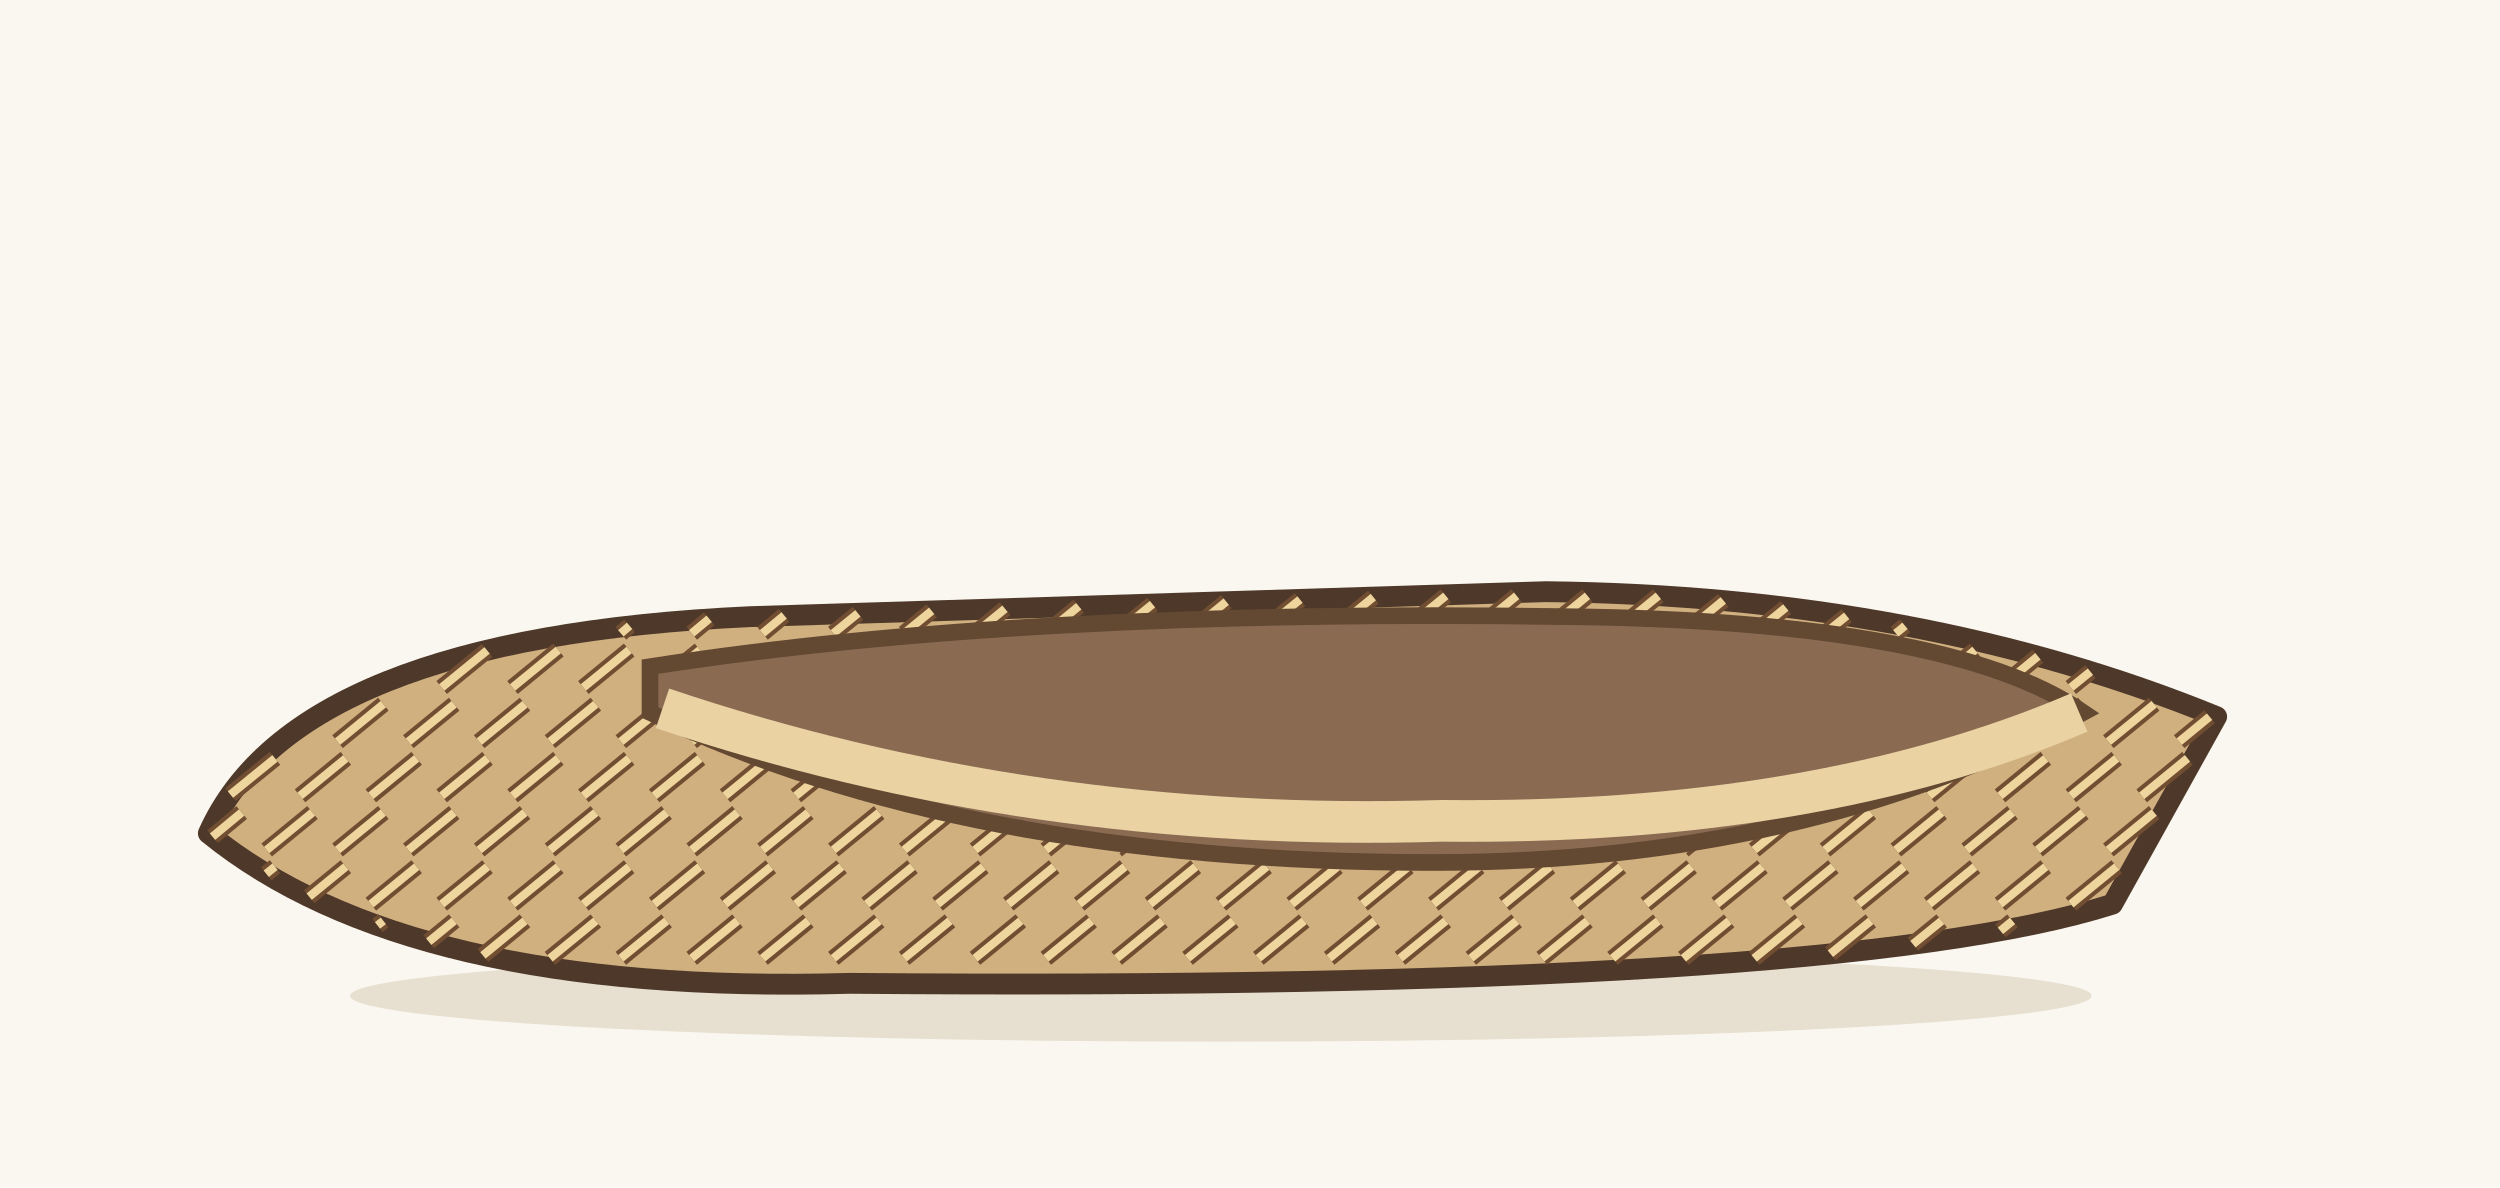
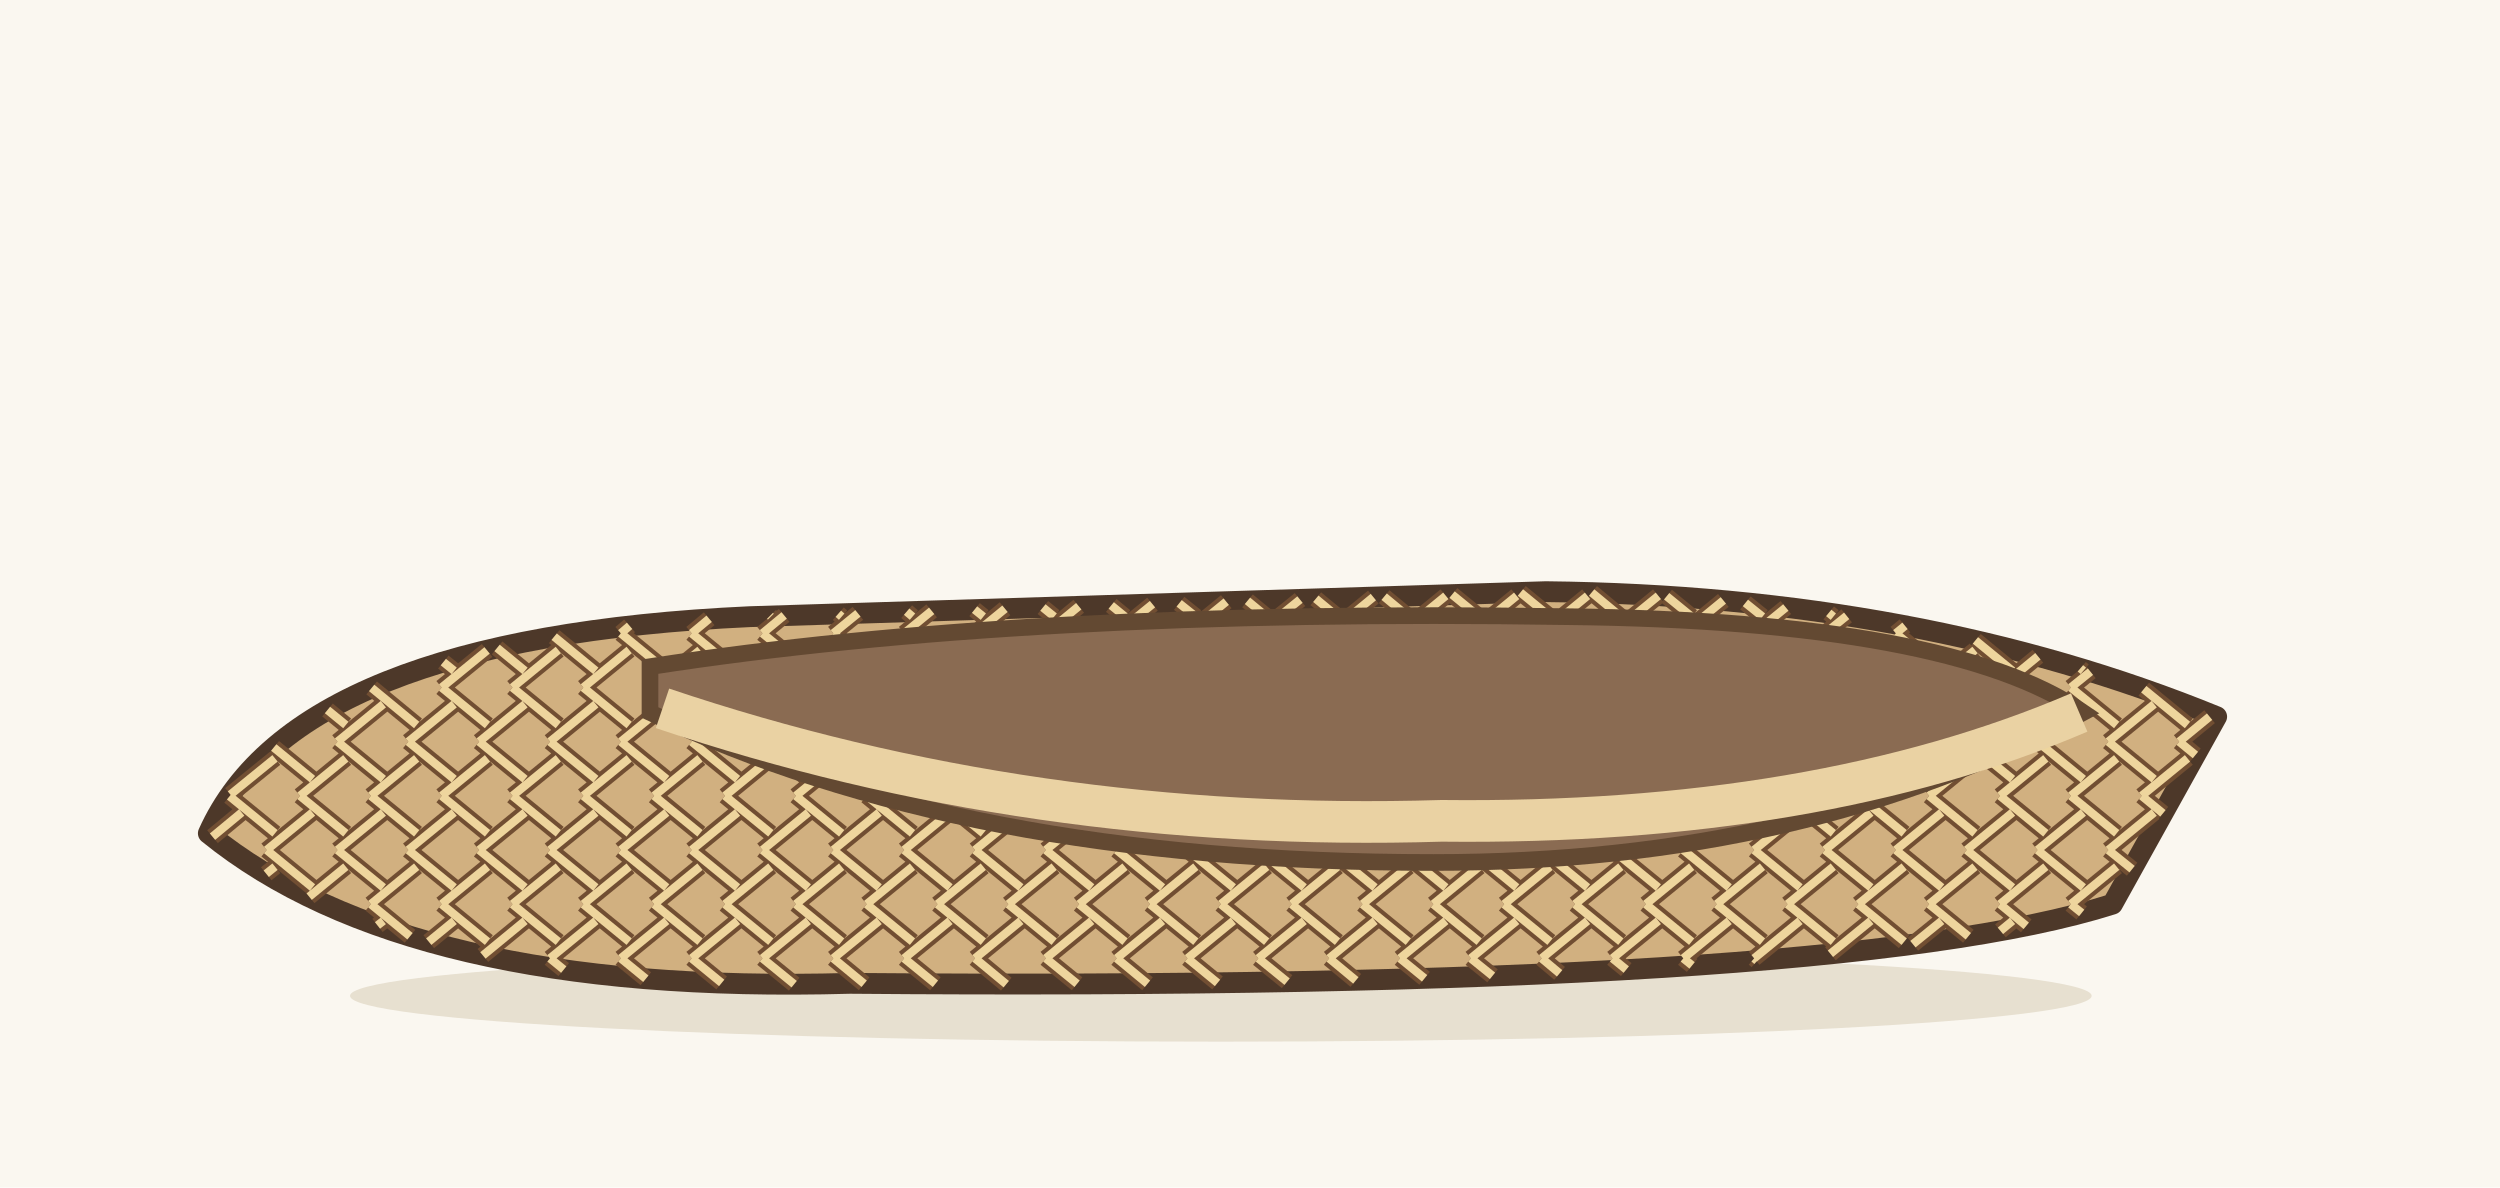
<svg xmlns="http://www.w3.org/2000/svg" width="600" height="285" viewBox="0 0 600 285">
  <path d="M0 0h600v285H0Z" fill="#faf7f0" />
  <ellipse cx="293" cy="239" rx="209" ry="11" fill="#e7e0d0" />
  <path d="M50 200Q71 153 180 148L371 142Q461 143 532 172L507 217Q441 238 204 236Q98 239 50 200Z" fill="#d1b080" stroke="#4d3829" stroke-width="5" stroke-linejoin="round" />
-   <path d="M55.3 190.7L66.0 182.0M51.0 200.8L58.0 195.0M63.9 209.7L66.0 208.0M72.0 191.0L83.0 182.0M64.0 204.0L75.0 195.0M74.2 215.2L83.0 208.0M81.0 178.0L92.0 169.0M89.0 191.0L100.0 182.0M81.0 204.0L92.0 195.0M89.0 217.0L100.0 208.0M90.6 222.1L92.0 221.0M106.0 165.0L116.9 156.1M98.0 178.0L109.0 169.0M106.0 191.0L117.0 182.0M98.0 204.0L109.0 195.0M106.0 217.0L117.0 208.0M102.9 226.0L109.0 221.0M123.0 165.0L134.0 156.0M115.0 178.0L126.0 169.0M123.0 191.0L134.0 182.0M115.0 204.0L126.0 195.0M123.0 217.0L134.0 208.0M115.9 229.3L126.0 221.0M140.0 165.0L151.0 156.0M132.0 178.0L143.0 169.0M140.0 191.0L151.0 182.0M132.0 204.0L143.0 195.0M140.0 217.0L151.0 208.0M132.0 230.0L143.0 221.0M149.0 152.0L151.1 150.2M157.0 165.0L168.0 156.0M149.0 178.0L160.0 169.0M157.0 191.0L168.0 182.0M149.0 204.0L160.0 195.0M157.0 217.0L168.0 208.0M149.0 230.0L160.0 221.0M166.0 152.0L170.2 148.5M174.0 165.0L185.0 156.0M166.0 178.0L177.0 169.0M174.0 191.0L185.0 182.0M166.0 204.0L177.0 195.0M174.0 217.0L185.0 208.0M166.0 230.0L177.0 221.0M183.0 152.0L188.2 147.7M191.0 165.0L202.0 156.0M183.0 178.0L194.0 169.0M191.0 191.0L202.0 182.0M183.0 204.0L194.0 195.0M191.0 217.0L202.0 208.0M183.0 230.0L194.0 221.0M200.0 152.0L205.9 147.2M208.0 165.0L219.0 156.0M200.0 178.0L211.0 169.0M208.0 191.0L219.0 182.0M200.0 204.0L211.0 195.0M208.0 217.0L219.0 208.0M200.0 230.0L211.0 221.0M217.0 152.0L223.6 146.6M225.0 165.0L236.0 156.0M217.0 178.0L228.0 169.0M225.0 191.0L236.0 182.0M217.0 204.0L228.0 195.0M225.0 217.0L236.0 208.0M217.0 230.0L228.0 221.0M234.0 152.0L241.2 146.1M242.0 165.0L253.0 156.0M234.0 178.0L245.0 169.0M242.0 191.0L253.0 182.0M234.0 204.0L245.0 195.0M242.0 217.0L253.0 208.0M234.0 230.0L245.0 221.0M251.0 152.0L258.9 145.5M259.0 165.0L270.0 156.0M251.0 178.0L262.0 169.0M259.0 191.0L270.0 182.0M251.0 204.0L262.0 195.0M259.0 217.0L270.0 208.0M251.0 230.0L262.0 221.0M268.0 152.0L276.6 145.0M276.0 165.0L287.0 156.0M268.0 178.0L279.0 169.0M276.0 191.0L287.0 182.0M268.0 204.0L279.0 195.0M276.0 217.0L287.0 208.0M268.0 230.0L279.0 221.0M285.0 152.0L294.3 144.4M293.0 165.0L304.0 156.0M285.0 178.0L296.0 169.0M293.0 191.0L304.0 182.0M285.0 204.0L296.0 195.0M293.0 217.0L304.0 208.0M285.0 230.0L296.0 221.0M302.0 152.0L312.0 143.9M310.0 165.0L321.0 156.0M302.0 178.0L313.0 169.0M310.0 191.0L321.0 182.0M302.0 204.0L313.0 195.0M310.0 217.0L321.0 208.0M302.0 230.0L313.0 221.0M319.0 152.0L329.6 143.3M327.0 165.0L338.0 156.0M319.0 178.0L330.0 169.0M327.0 191.0L338.0 182.0M319.0 204.0L330.0 195.0M327.0 217.0L338.0 208.0M319.0 230.0L330.0 221.0M336.0 152.0L347.0 143.0M344.0 165.0L355.0 156.0M336.0 178.0L347.0 169.0M344.0 191.0L355.0 182.0M336.0 204.0L347.0 195.0M344.0 217.0L355.0 208.0M336.0 230.0L347.0 221.0M353.0 152.0L364.0 143.0M361.0 165.0L372.0 156.0M353.0 178.0L364.0 169.0M361.0 191.0L372.0 182.0M353.0 204.0L364.0 195.0M361.0 217.0L372.0 208.0M353.0 230.0L364.0 221.0M370.0 152.0L381.0 143.0M378.0 165.0L389.0 156.0M370.0 178.0L381.0 169.0M378.0 191.0L389.0 182.0M370.0 204.0L381.0 195.0M378.0 217.0L389.0 208.0M370.0 230.0L381.0 221.0M387.0 152.0L398.0 143.0M395.0 165.0L406.0 156.0M387.0 178.0L398.0 169.0M395.0 191.0L406.0 182.0M387.0 204.0L398.0 195.0M395.0 217.0L406.0 208.0M387.0 230.0L398.0 221.0M404.0 152.0L413.6 144.1M412.0 165.0L423.0 156.0M404.0 178.0L415.0 169.0M412.0 191.0L423.0 182.0M404.0 204.0L415.0 195.0M412.0 217.0L423.0 208.0M404.0 230.0L415.0 221.0M421.0 152.0L428.6 145.8M429.0 165.0L440.0 156.0M421.0 178.0L432.0 169.0M429.0 191.0L440.0 182.0M421.0 204.0L432.0 195.0M429.0 217.0L440.0 208.0M421.0 230.0L432.0 221.0M438.0 152.0L443.2 147.8M446.0 165.0L457.0 156.0M438.0 178.0L449.0 169.0M446.0 191.0L457.0 182.0M438.0 204.0L449.0 195.0M446.0 217.0L457.0 208.0M439.3 228.9L449.0 221.0M455.0 152.0L457.2 150.2M463.0 165.0L474.0 156.0M455.0 178.0L466.0 169.0M463.0 191.0L474.0 182.0M455.0 204.0L466.0 195.0M463.0 217.0L474.0 208.0M459.1 226.6L466.0 221.0M480.0 165.0L489.1 157.5M472.0 178.0L483.0 169.0M480.0 191.0L491.0 182.0M472.0 204.0L483.0 195.0M480.0 217.0L491.0 208.0M480.1 223.4L483.0 221.0M497.0 165.0L501.7 161.2M489.0 178.0L500.0 169.0M497.0 191.0L508.0 182.0M489.0 204.0L500.0 195.0M497.0 217.0L508.0 208.0M506.0 178.0L517.0 169.0M514.0 191.0L525.0 182.0M506.0 204.0L517.0 195.0M523.0 178.0L530.3 172.0" fill="none" stroke="#714e32" stroke-width="4" />
-   <path d="M55.3 190.7L66.0 182.0M51.0 200.8L58.0 195.0M63.9 209.7L66.0 208.0M72.0 191.0L83.0 182.0M64.0 204.0L75.0 195.0M74.2 215.2L83.0 208.0M81.0 178.0L92.0 169.0M89.0 191.0L100.0 182.0M81.0 204.0L92.0 195.0M89.0 217.0L100.0 208.0M90.6 222.1L92.0 221.0M106.0 165.0L116.9 156.1M98.0 178.0L109.0 169.0M106.0 191.0L117.0 182.0M98.0 204.0L109.0 195.0M106.0 217.0L117.0 208.0M102.9 226.0L109.0 221.0M123.0 165.0L134.0 156.0M115.0 178.0L126.0 169.0M123.0 191.0L134.0 182.0M115.0 204.0L126.0 195.0M123.0 217.0L134.0 208.0M115.9 229.3L126.0 221.0M140.0 165.0L151.0 156.0M132.0 178.0L143.0 169.0M140.0 191.0L151.0 182.0M132.0 204.0L143.0 195.0M140.0 217.0L151.0 208.0M132.0 230.0L143.0 221.0M149.0 152.0L151.1 150.2M157.0 165.0L168.0 156.0M149.0 178.0L160.0 169.0M157.0 191.0L168.0 182.0M149.0 204.0L160.0 195.0M157.0 217.0L168.0 208.0M149.0 230.0L160.0 221.0M166.0 152.0L170.2 148.5M174.0 165.0L185.0 156.0M166.0 178.0L177.0 169.0M174.0 191.0L185.0 182.0M166.0 204.0L177.0 195.0M174.0 217.0L185.0 208.0M166.0 230.0L177.0 221.0M183.0 152.0L188.2 147.7M191.0 165.0L202.0 156.0M183.0 178.0L194.0 169.0M191.0 191.0L202.0 182.0M183.0 204.0L194.0 195.0M191.0 217.0L202.0 208.0M183.0 230.0L194.0 221.0M200.0 152.0L205.9 147.2M208.0 165.0L219.0 156.0M200.0 178.0L211.0 169.0M208.0 191.0L219.0 182.0M200.0 204.0L211.0 195.0M208.0 217.0L219.0 208.0M200.0 230.0L211.0 221.0M217.0 152.0L223.6 146.6M225.0 165.0L236.0 156.0M217.0 178.0L228.0 169.0M225.0 191.0L236.0 182.0M217.0 204.0L228.0 195.0M225.0 217.0L236.0 208.0M217.0 230.0L228.0 221.0M234.0 152.0L241.2 146.1M242.0 165.0L253.0 156.0M234.0 178.0L245.0 169.0M242.0 191.0L253.0 182.0M234.0 204.0L245.0 195.0M242.0 217.0L253.0 208.0M234.0 230.0L245.0 221.0M251.0 152.0L258.9 145.5M259.0 165.0L270.0 156.0M251.0 178.0L262.0 169.0M259.0 191.0L270.0 182.0M251.0 204.0L262.0 195.0M259.0 217.0L270.0 208.0M251.0 230.0L262.0 221.0M268.0 152.0L276.6 145.0M276.0 165.0L287.0 156.0M268.0 178.0L279.0 169.0M276.0 191.0L287.0 182.0M268.0 204.0L279.0 195.0M276.0 217.0L287.0 208.0M268.0 230.0L279.0 221.0M285.0 152.0L294.3 144.4M293.0 165.0L304.0 156.0M285.0 178.0L296.0 169.0M293.0 191.0L304.0 182.0M285.0 204.0L296.0 195.0M293.0 217.0L304.0 208.0M285.0 230.0L296.0 221.0M302.0 152.0L312.0 143.9M310.0 165.0L321.0 156.0M302.0 178.0L313.0 169.0M310.0 191.0L321.0 182.0M302.0 204.0L313.0 195.0M310.0 217.0L321.0 208.0M302.0 230.0L313.0 221.0M319.0 152.0L329.6 143.3M327.0 165.0L338.0 156.0M319.0 178.0L330.0 169.0M327.0 191.0L338.0 182.0M319.0 204.0L330.0 195.0M327.0 217.0L338.0 208.0M319.0 230.0L330.0 221.0M336.0 152.0L347.0 143.0M344.0 165.0L355.0 156.0M336.0 178.0L347.0 169.0M344.0 191.0L355.0 182.0M336.0 204.0L347.0 195.0M344.0 217.0L355.0 208.0M336.0 230.0L347.0 221.0M353.0 152.0L364.0 143.0M361.0 165.0L372.0 156.0M353.0 178.0L364.0 169.0M361.0 191.0L372.0 182.0M353.0 204.0L364.0 195.0M361.0 217.0L372.0 208.0M353.0 230.0L364.0 221.0M370.0 152.0L381.0 143.0M378.0 165.0L389.0 156.0M370.0 178.0L381.0 169.0M378.0 191.0L389.0 182.0M370.0 204.0L381.0 195.0M378.0 217.0L389.0 208.0M370.0 230.0L381.0 221.0M387.0 152.0L398.0 143.0M395.0 165.0L406.0 156.0M387.0 178.0L398.0 169.0M395.0 191.0L406.0 182.0M387.0 204.0L398.0 195.0M395.0 217.0L406.0 208.0M387.0 230.0L398.0 221.0M404.0 152.0L413.6 144.1M412.0 165.0L423.0 156.0M404.0 178.0L415.0 169.0M412.0 191.0L423.0 182.0M404.0 204.0L415.0 195.0M412.0 217.0L423.0 208.0M404.0 230.0L415.0 221.0M421.0 152.0L428.6 145.8M429.0 165.0L440.0 156.0M421.0 178.0L432.0 169.0M429.0 191.0L440.0 182.0M421.0 204.0L432.0 195.0M429.0 217.0L440.0 208.0M421.0 230.0L432.0 221.0M438.0 152.0L443.2 147.8M446.0 165.0L457.0 156.0M438.0 178.0L449.0 169.0M446.0 191.0L457.0 182.0M438.0 204.0L449.0 195.0M446.0 217.0L457.0 208.0M439.3 228.9L449.0 221.0M455.0 152.0L457.2 150.2M463.0 165.0L474.0 156.0M455.0 178.0L466.0 169.0M463.0 191.0L474.0 182.0M455.0 204.0L466.0 195.0M463.0 217.0L474.0 208.0M459.1 226.6L466.0 221.0M480.0 165.0L489.1 157.5M472.0 178.0L483.0 169.0M480.0 191.0L491.0 182.0M472.0 204.0L483.0 195.0M480.0 217.0L491.0 208.0M480.1 223.4L483.0 221.0M497.0 165.0L501.7 161.2M489.0 178.0L500.0 169.0M497.0 191.0L508.0 182.0M489.0 204.0L500.0 195.0M497.0 217.0L508.0 208.0M506.0 178.0L517.0 169.0M514.0 191.0L525.0 182.0M506.0 204.0L517.0 195.0M523.0 178.0L530.3 172.0" fill="none" stroke="#eed59d" stroke-width="2" />
+   <path d="M55.3 190.7L66.0 182.0M55.1 191.1L66.0 200.0M51.0 200.8L58.0 195.0M63.9 209.7L66.0 208.0M78.6 170.4L83.0 174.0M65.7 179.4L75.0 187.0M72.0 191.0L83.0 182.0M72.0 191.0L83.0 200.0M64.0 204.0L75.0 195.0M64.0 204.0L75.0 213.0M74.2 215.2L83.0 208.0M89.2 165.1L100.0 174.0M81.0 178.0L92.0 169.0M81.0 178.0L92.0 187.0M89.0 191.0L100.0 182.0M89.0 191.0L100.0 200.0M81.0 204.0L92.0 195.0M81.0 204.0L92.0 213.0M89.0 217.0L100.0 208.0M89.0 217.0L98.4 224.7M90.6 222.1L92.0 221.0M106.4 158.9L109.0 161.0M106.0 165.0L116.9 156.1M106.0 165.0L117.0 174.0M98.0 178.0L109.0 169.0M98.0 178.0L109.0 187.0M106.0 191.0L117.0 182.0M106.0 191.0L117.0 200.0M98.0 204.0L109.0 195.0M98.0 204.0L109.0 213.0M106.0 217.0L117.0 208.0M106.0 217.0L117.0 226.0M102.9 226.0L109.0 221.0M119.3 155.5L126.0 161.0M123.0 165.0L134.0 156.0M123.0 165.0L134.0 174.0M115.0 178.0L126.0 169.0M115.0 178.0L126.0 187.0M123.0 191.0L134.0 182.0M123.0 191.0L134.0 200.0M115.0 204.0L126.0 195.0M115.0 204.0L126.0 213.0M123.0 217.0L134.0 208.0M123.0 217.0L134.0 226.0M115.9 229.3L126.0 221.0M133.0 152.8L143.0 161.0M140.0 165.0L151.0 156.0M140.0 165.0L151.0 174.0M132.0 178.0L143.0 169.0M132.0 178.0L143.0 187.0M140.0 191.0L151.0 182.0M140.0 191.0L151.0 200.0M132.0 204.0L143.0 195.0M132.0 204.0L143.0 213.0M140.0 217.0L151.0 208.0M140.0 217.0L151.0 226.0M132.0 230.0L143.0 221.0M132.0 230.0L135.3 232.7M149.0 152.0L151.1 150.2M149.0 152.0L160.0 161.0M157.0 165.0L168.0 156.0M157.0 165.0L168.0 174.0M149.0 178.0L160.0 169.0M149.0 178.0L160.0 187.0M157.0 191.0L168.0 182.0M157.0 191.0L168.0 200.0M149.0 204.0L160.0 195.0M149.0 204.0L160.0 213.0M157.0 217.0L168.0 208.0M157.0 217.0L168.0 226.0M149.0 230.0L160.0 221.0M149.0 230.0L155.0 234.9M184.8 147.8L185.0 148.0M166.0 152.0L170.2 148.5M166.0 152.0L177.0 161.0M174.0 165.0L185.0 156.0M174.0 165.0L185.0 174.0M166.0 178.0L177.0 169.0M166.0 178.0L177.0 187.0M174.0 191.0L185.0 182.0M174.0 191.0L185.0 200.0M166.0 204.0L177.0 195.0M166.0 204.0L177.0 213.0M174.0 217.0L185.0 208.0M174.0 217.0L185.0 226.0M166.0 230.0L177.0 221.0M166.0 230.0L173.2 235.9M201.2 147.3L202.0 148.0M183.0 152.0L188.2 147.7M183.0 152.0L194.0 161.0M191.0 165.0L202.0 156.0M191.0 165.0L202.0 174.0M183.0 178.0L194.0 169.0M183.0 178.0L194.0 187.0M191.0 191.0L202.0 182.0M191.0 191.0L202.0 200.0M183.0 204.0L194.0 195.0M183.0 204.0L194.0 213.0M191.0 217.0L202.0 208.0M191.0 217.0L202.0 226.0M183.0 230.0L194.0 221.0M183.0 230.0L190.6 236.2M217.6 146.8L219.0 148.0M200.0 152.0L205.9 147.2M200.0 152.0L211.0 161.0M208.0 165.0L219.0 156.0M208.0 165.0L219.0 174.0M200.0 178.0L211.0 169.0M200.0 178.0L211.0 187.0M208.0 191.0L219.0 182.0M208.0 191.0L219.0 200.0M200.0 204.0L211.0 195.0M200.0 204.0L211.0 213.0M208.0 217.0L219.0 208.0M208.0 217.0L219.0 226.0M200.0 230.0L211.0 221.0M200.0 230.0L207.4 236.1M233.9 146.3L236.0 148.0M217.0 152.0L223.6 146.6M217.0 152.0L228.0 161.0M225.0 165.0L236.0 156.0M225.0 165.0L236.0 174.0M217.0 178.0L228.0 169.0M217.0 178.0L228.0 187.0M225.0 191.0L236.0 182.0M225.0 191.0L236.0 200.0M217.0 204.0L228.0 195.0M217.0 204.0L228.0 213.0M225.0 217.0L236.0 208.0M225.0 217.0L236.0 226.0M217.0 230.0L228.0 221.0M217.0 230.0L224.5 236.1M250.3 145.8L253.0 148.0M234.0 152.0L241.2 146.1M234.0 152.0L245.0 161.0M242.0 165.0L253.0 156.0M242.0 165.0L253.0 174.0M234.0 178.0L245.0 169.0M234.0 178.0L245.0 187.0M242.0 191.0L253.0 182.0M242.0 191.0L253.0 200.0M234.0 204.0L245.0 195.0M234.0 204.0L245.0 213.0M242.0 217.0L253.0 208.0M242.0 217.0L253.0 226.0M234.0 230.0L245.0 221.0M234.0 230.0L241.5 236.2M266.7 145.3L270.0 148.0M251.0 152.0L258.9 145.5M251.0 152.0L262.0 161.0M259.0 165.0L270.0 156.0M259.0 165.0L270.0 174.0M251.0 178.0L262.0 169.0M251.0 178.0L262.0 187.0M259.0 191.0L270.0 182.0M259.0 191.0L270.0 200.0M251.0 204.0L262.0 195.0M251.0 204.0L262.0 213.0M259.0 217.0L270.0 208.0M259.0 217.0L270.0 226.0M251.0 230.0L262.0 221.0M251.0 230.0L258.5 236.1M283.0 144.8L287.0 148.0M268.0 152.0L276.6 145.0M268.0 152.0L279.0 161.0M276.0 165.0L287.0 156.0M276.0 165.0L287.0 174.0M268.0 178.0L279.0 169.0M268.0 178.0L279.0 187.0M276.0 191.0L287.0 182.0M276.0 191.0L287.0 200.0M268.0 204.0L279.0 195.0M268.0 204.0L279.0 213.0M276.0 217.0L287.0 208.0M276.0 217.0L287.0 226.0M268.0 230.0L279.0 221.0M268.0 230.0L275.4 236.1M299.4 144.2L304.0 148.0M285.0 152.0L294.3 144.4M285.0 152.0L296.0 161.0M293.0 165.0L304.0 156.0M293.0 165.0L304.0 174.0M285.0 178.0L296.0 169.0M285.0 178.0L296.0 187.0M293.0 191.0L304.0 182.0M293.0 191.0L304.0 200.0M285.0 204.0L296.0 195.0M285.0 204.0L296.0 213.0M293.0 217.0L304.0 208.0M293.0 217.0L304.0 226.0M285.0 230.0L296.0 221.0M285.0 230.0L292.2 235.9M315.8 143.7L321.0 148.0M302.0 152.0L312.0 143.9M302.0 152.0L313.0 161.0M310.0 165.0L321.0 156.0M310.0 165.0L321.0 174.0M302.0 178.0L313.0 169.0M302.0 178.0L313.0 187.0M310.0 191.0L321.0 182.0M310.0 191.0L321.0 200.0M302.0 204.0L313.0 195.0M302.0 204.0L313.0 213.0M310.0 217.0L321.0 208.0M310.0 217.0L321.0 226.0M302.0 230.0L313.0 221.0M302.0 230.0L308.9 235.6M332.2 143.2L338.0 148.0M319.0 152.0L329.6 143.3M319.0 152.0L330.0 161.0M327.0 165.0L338.0 156.0M327.0 165.0L338.0 174.0M319.0 178.0L330.0 169.0M319.0 178.0L330.0 187.0M327.0 191.0L338.0 182.0M327.0 191.0L338.0 200.0M319.0 204.0L330.0 195.0M319.0 204.0L330.0 213.0M327.0 217.0L338.0 208.0M327.0 217.0L338.0 226.0M319.0 230.0L330.0 221.0M319.0 230.0L325.4 235.3M348.5 142.7L355.0 148.0M336.0 152.0L347.0 143.0M336.0 152.0L347.0 161.0M344.0 165.0L355.0 156.0M344.0 165.0L355.0 174.0M336.0 178.0L347.0 169.0M336.0 178.0L347.0 187.0M344.0 191.0L355.0 182.0M344.0 191.0L355.0 200.0M336.0 204.0L347.0 195.0M336.0 204.0L347.0 213.0M344.0 217.0L355.0 208.0M344.0 217.0L355.0 226.0M336.0 230.0L347.0 221.0M336.0 230.0L341.9 234.8M364.9 142.2L372.0 148.0M353.0 152.0L364.0 143.0M353.0 152.0L364.0 161.0M361.0 165.0L372.0 156.0M361.0 165.0L372.0 174.0M353.0 178.0L364.0 169.0M353.0 178.0L364.0 187.0M361.0 191.0L372.0 182.0M361.0 191.0L372.0 200.0M353.0 204.0L364.0 195.0M353.0 204.0L364.0 213.0M361.0 217.0L372.0 208.0M361.0 217.0L372.0 226.0M353.0 230.0L364.0 221.0M353.0 230.0L358.2 234.2M382.0 142.2L389.0 148.0M370.0 152.0L381.0 143.0M370.0 152.0L381.0 161.0M378.0 165.0L389.0 156.0M378.0 165.0L389.0 174.0M370.0 178.0L381.0 169.0M370.0 178.0L381.0 187.0M378.0 191.0L389.0 182.0M378.0 191.0L389.0 200.0M370.0 204.0L381.0 195.0M370.0 204.0L381.0 213.0M378.0 217.0L389.0 208.0M378.0 217.0L389.0 226.0M370.0 230.0L381.0 221.0M370.0 230.0L374.3 233.6M400.0 143.1L406.0 148.0M387.0 152.0L398.0 143.0M387.0 152.0L398.0 161.0M395.0 165.0L406.0 156.0M395.0 165.0L406.0 174.0M387.0 178.0L398.0 169.0M387.0 178.0L398.0 187.0M395.0 191.0L406.0 182.0M395.0 191.0L406.0 200.0M387.0 204.0L398.0 195.0M387.0 204.0L398.0 213.0M395.0 217.0L406.0 208.0M395.0 217.0L406.0 226.0M387.0 230.0L398.0 221.0M387.0 230.0L390.3 232.7M418.9 144.7L423.0 148.0M404.0 152.0L413.6 144.1M404.0 152.0L415.0 161.0M412.0 165.0L423.0 156.0M412.0 165.0L423.0 174.0M404.0 178.0L415.0 169.0M404.0 178.0L415.0 187.0M412.0 191.0L423.0 182.0M412.0 191.0L423.0 200.0M404.0 204.0L415.0 195.0M404.0 204.0L415.0 213.0M412.0 217.0L423.0 208.0M412.0 217.0L423.0 226.0M404.0 230.0L415.0 221.0M404.0 230.0L406.1 231.7M438.9 147.1L440.0 148.0M421.0 152.0L428.6 145.8M421.0 152.0L432.0 161.0M429.0 165.0L440.0 156.0M429.0 165.0L440.0 174.0M421.0 178.0L432.0 169.0M421.0 178.0L432.0 187.0M429.0 191.0L440.0 182.0M429.0 191.0L440.0 200.0M421.0 204.0L432.0 195.0M421.0 204.0L432.0 213.0M429.0 217.0L440.0 208.0M429.0 217.0L440.0 226.0M421.0 230.0L432.0 221.0M421.0 230.0L421.7 230.6M438.0 152.0L443.2 147.8M438.0 152.0L449.0 161.0M446.0 165.0L457.0 156.0M446.0 165.0L457.0 174.0M438.0 178.0L449.0 169.0M438.0 178.0L449.0 187.0M446.0 191.0L457.0 182.0M446.0 191.0L457.0 200.0M438.0 204.0L449.0 195.0M438.0 204.0L449.0 213.0M446.0 217.0L457.0 208.0M446.0 217.0L457.0 226.0M439.3 228.9L449.0 221.0M455.0 152.0L457.2 150.2M455.0 152.0L466.0 161.0M463.0 165.0L474.0 156.0M463.0 165.0L474.0 174.0M455.0 178.0L466.0 169.0M455.0 178.0L466.0 187.0M463.0 191.0L474.0 182.0M463.0 191.0L474.0 200.0M455.0 204.0L466.0 195.0M455.0 204.0L466.0 213.0M463.0 217.0L474.0 208.0M463.0 217.0L472.4 224.7M459.1 226.6L466.0 221.0M474.1 153.7L483.0 161.0M480.0 165.0L489.1 157.5M480.0 165.0L491.0 174.0M472.0 178.0L483.0 169.0M472.0 178.0L483.0 187.0M480.0 191.0L491.0 182.0M480.0 191.0L491.0 200.0M472.0 204.0L483.0 195.0M472.0 204.0L483.0 213.0M480.0 217.0L491.0 208.0M480.0 217.0L486.3 222.2M480.1 223.4L483.0 221.0M499.3 160.4L500.0 161.0M497.0 165.0L501.7 161.2M497.0 165.0L508.0 174.0M489.0 178.0L500.0 169.0M489.0 178.0L500.0 187.0M497.0 191.0L508.0 182.0M497.0 191.0L508.0 200.0M489.0 204.0L500.0 195.0M489.0 204.0L500.0 213.0M497.0 217.0L508.0 208.0M497.0 217.0L499.6 219.1M514.5 165.4L525.0 174.0M506.0 178.0L517.0 169.0M506.0 178.0L517.0 187.0M514.0 191.0L525.0 182.0M514.0 191.0L519.1 195.2M506.0 204.0L517.0 195.0M506.0 204.0L511.7 208.6M523.0 178.0L530.3 172.0M523.0 178.0L526.9 181.2" fill="none" stroke="#714e32" stroke-width="4" />
+   <path d="M55.3 190.7L66.0 182.0M55.1 191.1L66.0 200.0M51.0 200.8L58.0 195.0M63.9 209.7L66.0 208.0M78.6 170.4L83.0 174.0M65.7 179.4L75.0 187.0M72.0 191.0L83.0 182.0M72.0 191.0L83.0 200.0M64.0 204.0L75.0 195.0M64.0 204.0L75.0 213.0M74.2 215.2L83.0 208.0M89.2 165.1L100.0 174.0M81.0 178.0L92.0 169.0M81.0 178.0L92.0 187.0M89.0 191.0L100.0 182.0M89.0 191.0L100.0 200.0M81.0 204.0L92.0 195.0M81.0 204.0L92.0 213.0M89.0 217.0L100.0 208.0M89.0 217.0L98.4 224.7M90.6 222.1L92.0 221.0M106.4 158.9L109.0 161.0M106.0 165.0L116.9 156.1M106.0 165.0L117.0 174.0M98.0 178.0L109.0 169.0M98.0 178.0L109.0 187.0M106.0 191.0L117.0 182.0M106.0 191.0L117.0 200.0M98.0 204.0L109.0 195.0M98.0 204.0L109.0 213.0M106.0 217.0L117.0 208.0M106.0 217.0L117.0 226.0M102.9 226.0L109.0 221.0M119.3 155.5L126.0 161.0M123.0 165.0L134.0 156.0M123.0 165.0L134.0 174.0M115.0 178.0L126.0 169.0M115.0 178.0L126.0 187.0M123.0 191.0L134.0 182.0M123.0 191.0L134.0 200.0M115.0 204.0L126.0 195.0M115.0 204.0L126.0 213.0M123.0 217.0L134.0 208.0M123.0 217.0L134.0 226.0M115.9 229.3L126.0 221.0M133.0 152.8L143.0 161.0M140.0 165.0L151.0 156.0M140.0 165.0L151.0 174.0M132.0 178.0L143.0 169.0M132.0 178.0L143.0 187.0M140.0 191.0L151.0 182.0M140.0 191.0L151.0 200.0M132.0 204.0L143.0 195.0M132.0 204.0L143.0 213.0M140.0 217.0L151.0 208.0M140.0 217.0L151.0 226.0M132.0 230.0L143.0 221.0M132.0 230.0L135.3 232.7M149.0 152.0L151.1 150.2M149.0 152.0L160.0 161.0M157.0 165.0L168.0 156.0M157.0 165.0L168.0 174.0M149.0 178.0L160.0 169.0M149.0 178.0L160.0 187.0M157.0 191.0L168.0 182.0M157.0 191.0L168.0 200.0M149.0 204.0L160.0 195.0M149.0 204.0L160.0 213.0M157.0 217.0L168.0 208.0M157.0 217.0L168.0 226.0M149.0 230.0L160.0 221.0M149.0 230.0L155.0 234.9M184.8 147.8L185.0 148.0M166.0 152.0L170.2 148.5M166.0 152.0L177.0 161.0M174.0 165.0L185.0 156.0M174.0 165.0L185.0 174.0M166.0 178.0L177.0 169.0M166.0 178.0L177.0 187.0M174.0 191.0L185.0 182.0M174.0 191.0L185.0 200.0M166.0 204.0L177.0 195.0M166.0 204.0L177.0 213.0M174.0 217.0L185.0 208.0M174.0 217.0L185.0 226.0M166.0 230.0L177.0 221.0M166.0 230.0L173.2 235.9M201.2 147.3L202.0 148.0M183.0 152.0L188.2 147.7M183.0 152.0L194.0 161.0M191.0 165.0L202.0 156.0M191.0 165.0L202.0 174.0M183.0 178.0L194.0 169.0M183.0 178.0L194.0 187.0M191.0 191.0L202.0 182.0M191.0 191.0L202.0 200.0M183.0 204.0L194.0 195.0M183.0 204.0L194.0 213.0M191.0 217.0L202.0 208.0M191.0 217.0L202.0 226.0M183.0 230.0L194.0 221.0M183.0 230.0L190.6 236.2M217.6 146.8L219.0 148.0M200.0 152.0L205.9 147.2M200.0 152.0L211.0 161.0M208.0 165.0L219.0 156.0M208.0 165.0L219.0 174.0M200.0 178.0L211.0 169.0M200.0 178.0L211.0 187.0M208.0 191.0L219.0 182.0M208.0 191.0L219.0 200.0M200.0 204.0L211.0 195.0M200.0 204.0L211.0 213.0M208.0 217.0L219.0 208.0M208.0 217.0L219.0 226.0M200.0 230.0L211.0 221.0M200.0 230.0L207.4 236.1M233.9 146.3L236.0 148.0M217.0 152.0L223.6 146.6M217.0 152.0L228.0 161.0M225.0 165.0L236.0 156.0M225.0 165.0L236.0 174.0M217.0 178.0L228.0 169.0M217.0 178.0L228.0 187.0M225.0 191.0L236.0 182.0M225.0 191.0L236.0 200.0M217.0 204.0L228.0 195.0M217.0 204.0L228.0 213.0M225.0 217.0L236.0 208.0M225.0 217.0L236.0 226.0M217.0 230.0L228.0 221.0M217.0 230.0L224.5 236.1M250.3 145.8L253.0 148.0M234.0 152.0L241.2 146.1M234.0 152.0L245.0 161.0M242.0 165.0L253.0 156.0M242.0 165.0L253.0 174.0M234.0 178.0L245.0 169.0M234.0 178.0L245.0 187.0M242.0 191.0L253.0 182.0M242.0 191.0L253.0 200.0M234.0 204.0L245.0 195.0M234.0 204.0L245.0 213.0M242.0 217.0L253.0 208.0M242.0 217.0L253.0 226.0M234.0 230.0L245.0 221.0M234.0 230.0L241.5 236.2M266.7 145.3L270.0 148.0M251.0 152.0L258.9 145.5M251.0 152.0L262.0 161.0M259.0 165.0L270.0 156.0M259.0 165.0L270.0 174.0M251.0 178.0L262.0 169.0M251.0 178.0L262.0 187.0M259.0 191.0L270.0 182.0M259.0 191.0L270.0 200.0M251.0 204.0L262.0 195.0M251.0 204.0L262.0 213.0M259.0 217.0L270.0 208.0M259.0 217.0L270.0 226.0M251.0 230.0L262.0 221.0M251.0 230.0L258.5 236.1M283.0 144.8L287.0 148.0M268.0 152.0L276.6 145.0M268.0 152.0L279.0 161.0M276.0 165.0L287.0 156.0M276.0 165.0L287.0 174.0M268.0 178.0L279.0 169.0M268.0 178.0L279.0 187.0M276.0 191.0L287.0 182.0M276.0 191.0L287.0 200.0M268.0 204.0L279.0 195.0M268.0 204.0L279.0 213.0M276.0 217.0L287.0 208.0M276.0 217.0L287.0 226.0M268.0 230.0L279.0 221.0M268.0 230.0L275.4 236.1M299.4 144.2L304.0 148.0M285.0 152.0L294.3 144.4M285.0 152.0L296.0 161.0M293.0 165.0L304.0 156.0M293.0 165.0L304.0 174.0M285.0 178.0L296.0 169.0M285.0 178.0L296.0 187.0M293.0 191.0L304.0 182.0M293.0 191.0L304.0 200.0M285.0 204.0L296.0 195.0M285.0 204.0L296.0 213.0M293.0 217.0L304.0 208.0M293.0 217.0L304.0 226.0M285.0 230.0L296.0 221.0M285.0 230.0L292.2 235.9M315.8 143.7L321.0 148.0M302.0 152.0L312.0 143.9M302.0 152.0L313.0 161.0M310.0 165.0L321.0 156.0M310.0 165.0L321.0 174.0M302.0 178.0L313.0 169.0M302.0 178.0L313.0 187.0M310.0 191.0L321.0 182.0M310.0 191.0L321.0 200.0M302.0 204.0L313.0 195.0M302.0 204.0L313.0 213.0M310.0 217.0L321.0 208.0M310.0 217.0L321.0 226.0M302.0 230.0L313.0 221.0M302.0 230.0L308.9 235.6M332.2 143.2L338.0 148.0M319.0 152.0L329.6 143.3M319.0 152.0L330.0 161.0M327.0 165.0L338.0 156.0M327.0 165.0L338.0 174.0M319.0 178.0L330.0 169.0M319.0 178.0L330.0 187.0M327.0 191.0L338.0 182.0M327.0 191.0L338.0 200.0M319.0 204.0L330.0 195.0M319.0 204.0L330.0 213.0M327.0 217.0L338.0 208.0M327.0 217.0L338.0 226.0M319.0 230.0L330.0 221.0M319.0 230.0L325.4 235.3M348.5 142.7L355.0 148.0M336.0 152.0L347.0 143.0M336.0 152.0L347.0 161.0M344.0 165.0L355.0 156.0M344.0 165.0L355.0 174.0M336.0 178.0L347.0 169.0M336.0 178.0L347.0 187.0M344.0 191.0L355.0 182.0M344.0 191.0L355.0 200.0M336.0 204.0L347.0 195.0M336.0 204.0L347.0 213.0M344.0 217.0L355.0 208.0M344.0 217.0L355.0 226.0M336.0 230.0L347.0 221.0M336.0 230.0L341.9 234.8M364.9 142.2L372.0 148.0M353.0 152.0L364.0 143.0M353.0 152.0L364.0 161.0M361.0 165.0L372.0 156.0M361.0 165.0L372.0 174.0M353.0 178.0L364.0 169.0M353.0 178.0L364.0 187.0M361.0 191.0L372.0 182.0M361.0 191.0L372.0 200.0M353.0 204.0L364.0 195.0M353.0 204.0L364.0 213.0M361.0 217.0L372.0 208.0M361.0 217.0L372.0 226.0M353.0 230.0L364.0 221.0M353.0 230.0L358.2 234.2M382.0 142.2L389.0 148.0M370.0 152.0L381.0 143.0M370.0 152.0L381.0 161.0M378.0 165.0L389.0 156.0M378.0 165.0L389.0 174.0M370.0 178.0L381.0 169.0M370.0 178.0L381.0 187.0M378.0 191.0L389.0 182.0M378.0 191.0L389.0 200.0M370.0 204.0L381.0 195.0M370.0 204.0L381.0 213.0M378.0 217.0L389.0 208.0M378.0 217.0L389.0 226.0M370.0 230.0L381.0 221.0M370.0 230.0L374.3 233.6M400.0 143.1L406.0 148.0M387.0 152.0L398.0 143.0M387.0 152.0L398.0 161.0M395.0 165.0L406.0 156.0M395.0 165.0L406.0 174.0M387.0 178.0L398.0 169.0M387.0 178.0L398.0 187.0M395.0 191.0L406.0 182.0M395.0 191.0L406.0 200.0M387.0 204.0L398.0 195.0M387.0 204.0L398.0 213.0M395.0 217.0L406.0 208.0M395.0 217.0L406.0 226.0M387.0 230.0L398.0 221.0M387.0 230.0L390.3 232.7M418.9 144.7L423.0 148.0M404.0 152.0L413.6 144.1M404.0 152.0L415.0 161.0M412.0 165.0L423.0 156.0M412.0 165.0L423.0 174.0M404.0 178.0L415.0 169.0M404.0 178.0L415.0 187.0M412.0 191.0L423.0 182.0M412.0 191.0L423.0 200.0M404.0 204.0L415.0 195.0M404.0 204.0L415.0 213.0M412.0 217.0L423.0 208.0M412.0 217.0L423.0 226.0M404.0 230.0L415.0 221.0M404.0 230.0L406.1 231.7M438.9 147.1L440.0 148.0M421.0 152.0L428.6 145.8M421.0 152.0L432.0 161.0M429.0 165.0L440.0 156.0M429.0 165.0L440.0 174.0M421.0 178.0L432.0 169.0M421.0 178.0L432.0 187.0M429.0 191.0L440.0 182.0M429.0 191.0L440.0 200.0M421.0 204.0L432.0 195.0M421.0 204.0L432.0 213.0M429.0 217.0L440.0 208.0M429.0 217.0L440.0 226.0M421.0 230.0L432.0 221.0M421.0 230.0L421.7 230.6M438.0 152.0L443.2 147.8M438.0 152.0L449.0 161.0M446.0 165.0L457.0 156.0M446.0 165.0L457.0 174.0M438.0 178.0L449.0 169.0M438.0 178.0L449.0 187.0M446.0 191.0L457.0 182.0M446.0 191.0L457.0 200.0M438.0 204.0L449.0 195.0M438.0 204.0L449.0 213.0M446.0 217.0L457.0 208.0M446.0 217.0L457.0 226.0M439.3 228.9L449.0 221.0M455.0 152.0L457.2 150.2M455.0 152.0L466.0 161.0M463.0 165.0L474.0 156.0M463.0 165.0L474.0 174.0M455.0 178.0L466.0 169.0M455.0 178.0L466.0 187.0M463.0 191.0L474.0 182.0M463.0 191.0L474.0 200.0M455.0 204.0L466.0 195.0M455.0 204.0L466.0 213.0M463.0 217.0L474.0 208.0M463.0 217.0L472.4 224.7M459.1 226.6L466.0 221.0M474.1 153.7L483.0 161.0M480.0 165.0L489.1 157.5M480.0 165.0L491.0 174.0M472.0 178.0L483.0 169.0M472.0 178.0L483.0 187.0M480.0 191.0L491.0 182.0M480.0 191.0L491.0 200.0M472.0 204.0L483.0 195.0M472.0 204.0L483.0 213.0M480.0 217.0L491.0 208.0M480.0 217.0L486.3 222.2M480.1 223.4L483.0 221.0M499.3 160.4L500.0 161.0M497.0 165.0L501.7 161.2M497.0 165.0L508.0 174.0M489.0 178.0L500.0 169.0M489.0 178.0L500.0 187.0M497.0 191.0L508.0 182.0M497.0 191.0L508.0 200.0M489.0 204.0L500.0 195.0M489.0 204.0L500.0 213.0M497.0 217.0L508.0 208.0M497.0 217.0L499.6 219.1M514.5 165.4L525.0 174.0M506.0 178.0L517.0 169.0M506.0 178.0L517.0 187.0M514.0 191.0L525.0 182.0M514.0 191.0L519.1 195.2M506.0 204.0L517.0 195.0M506.0 204.0L511.7 208.6M523.0 178.0L530.3 172.0M523.0 178.0L526.9 181.2" fill="none" stroke="#eed59d" stroke-width="2" />
  <path d="M156 160Q246 146 376 148Q468 149 500 171Q434 207 344 207Q231 207 156 171Z" fill="#8a6b52" stroke="#634932" stroke-width="4" />
  <path d="M159 170Q248 200 346 197Q436 198 499 171" fill="none" stroke="#ead2a3" stroke-width="10" />
</svg>
